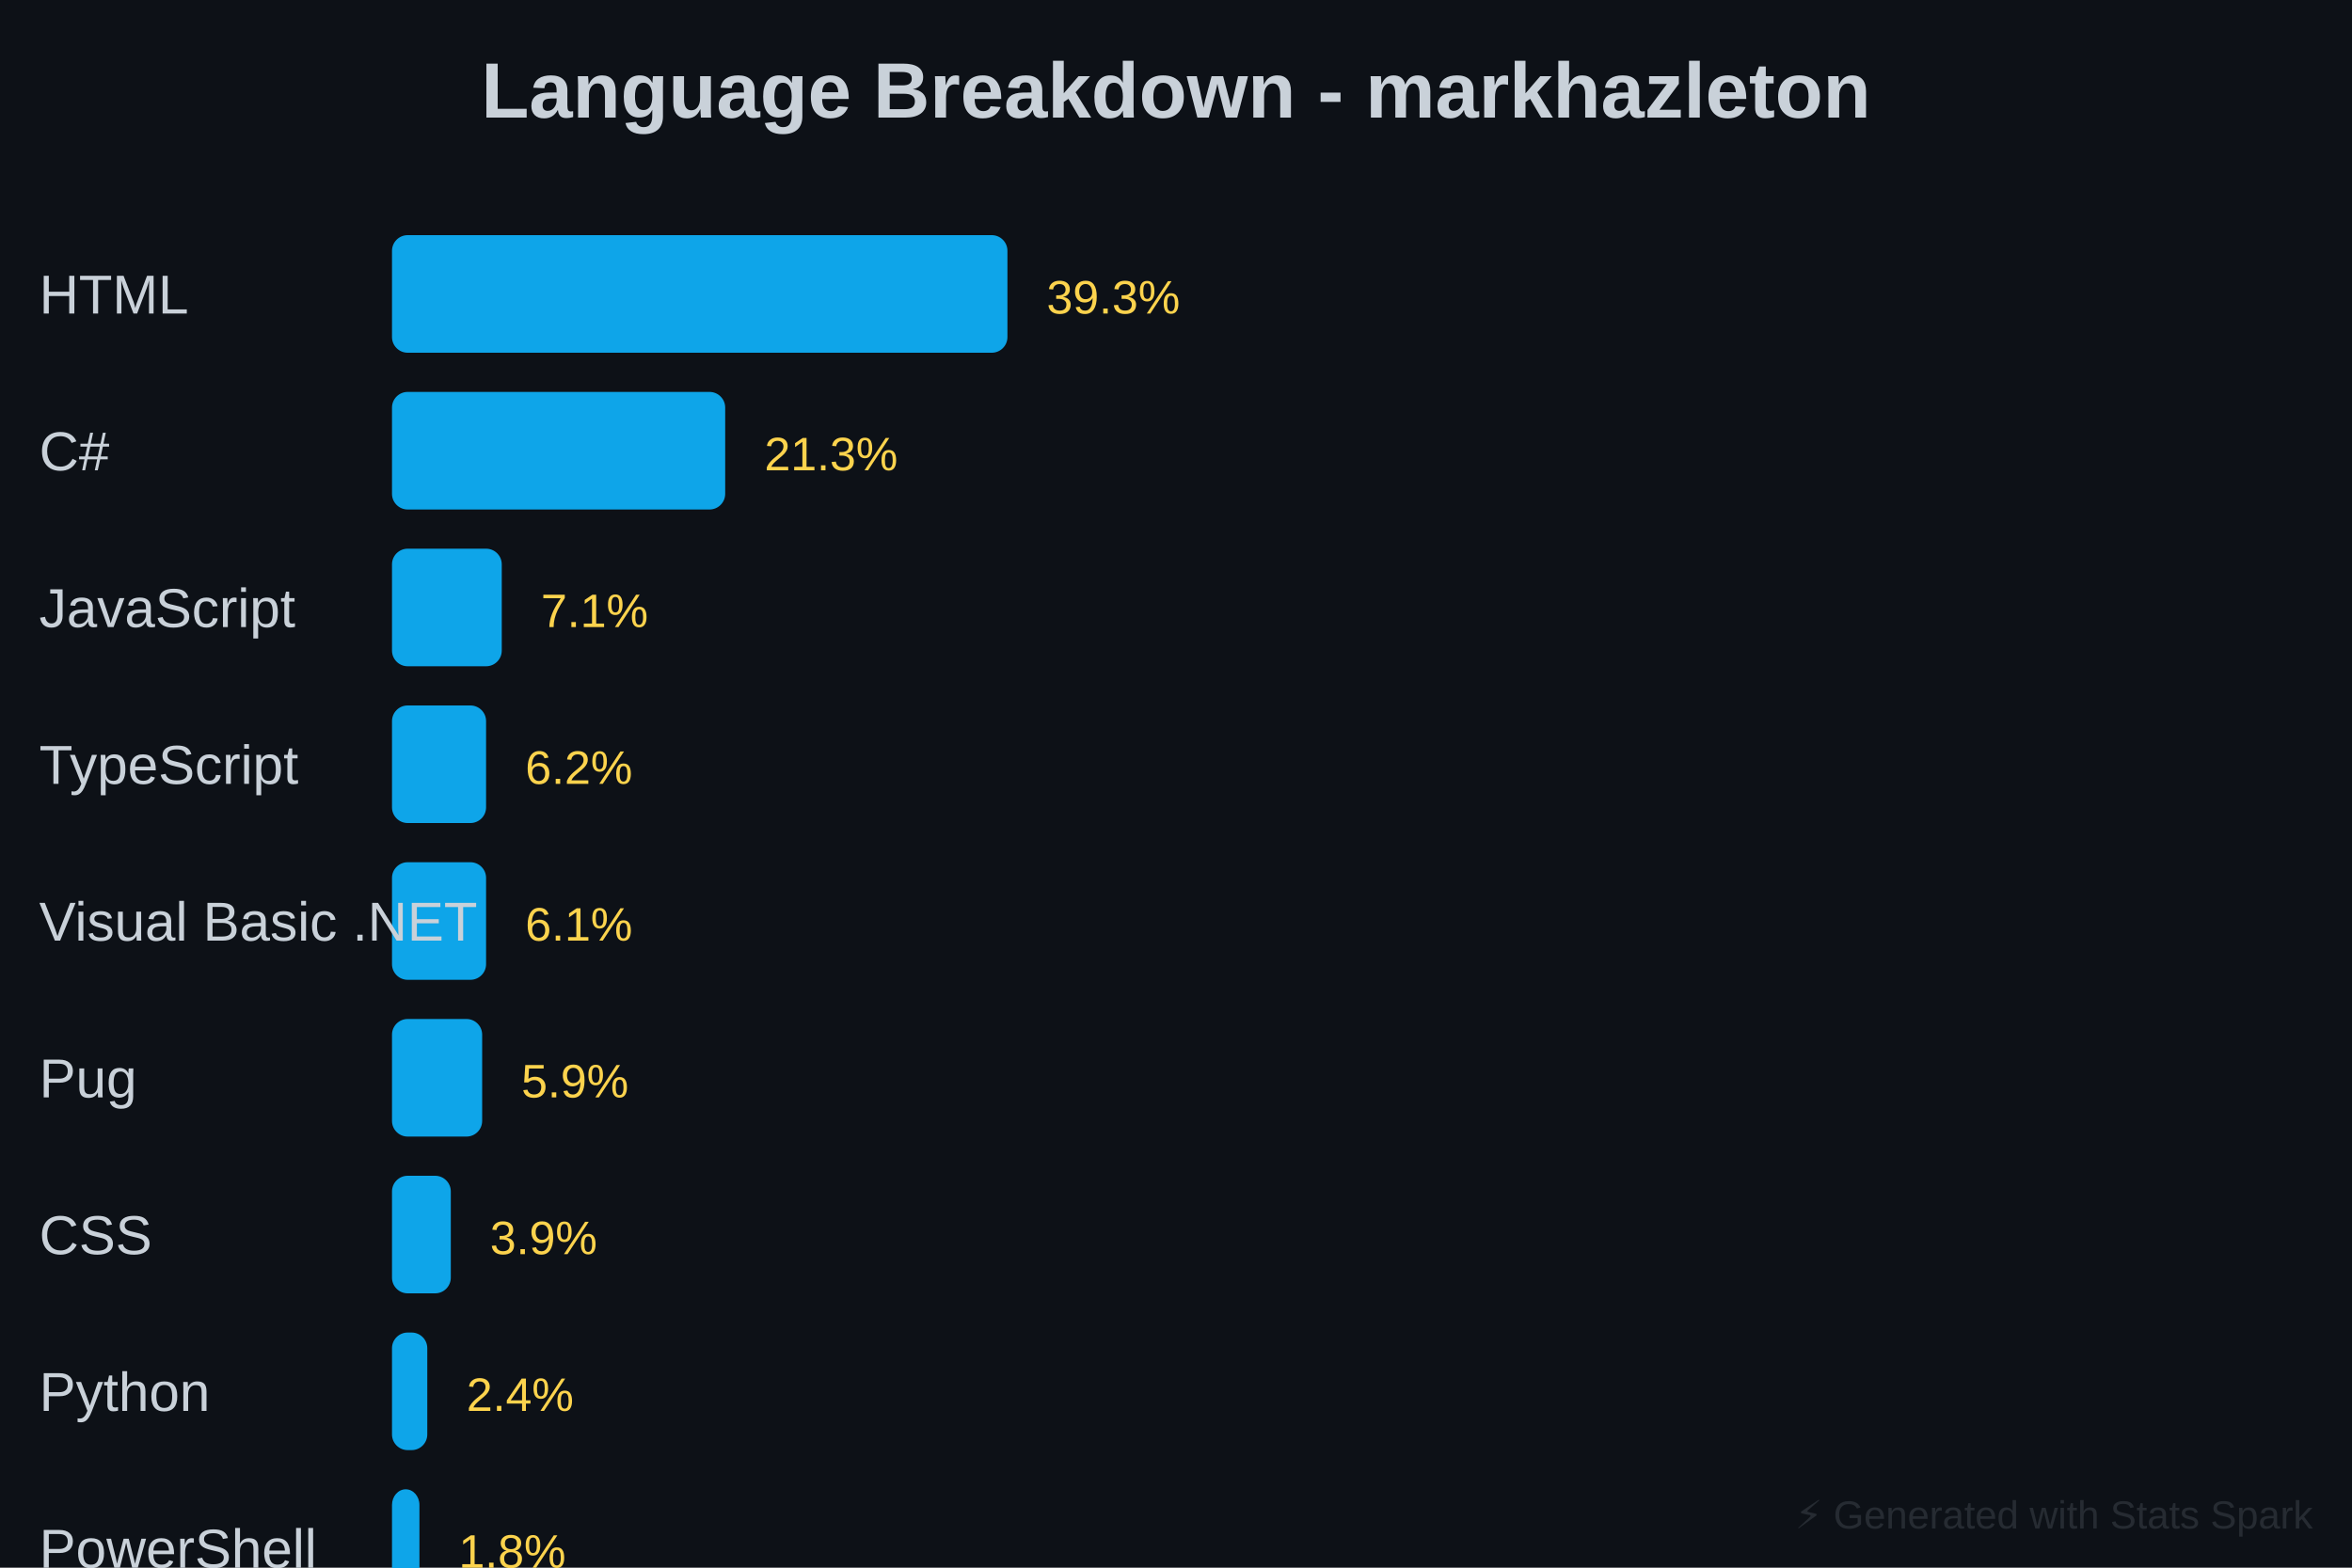
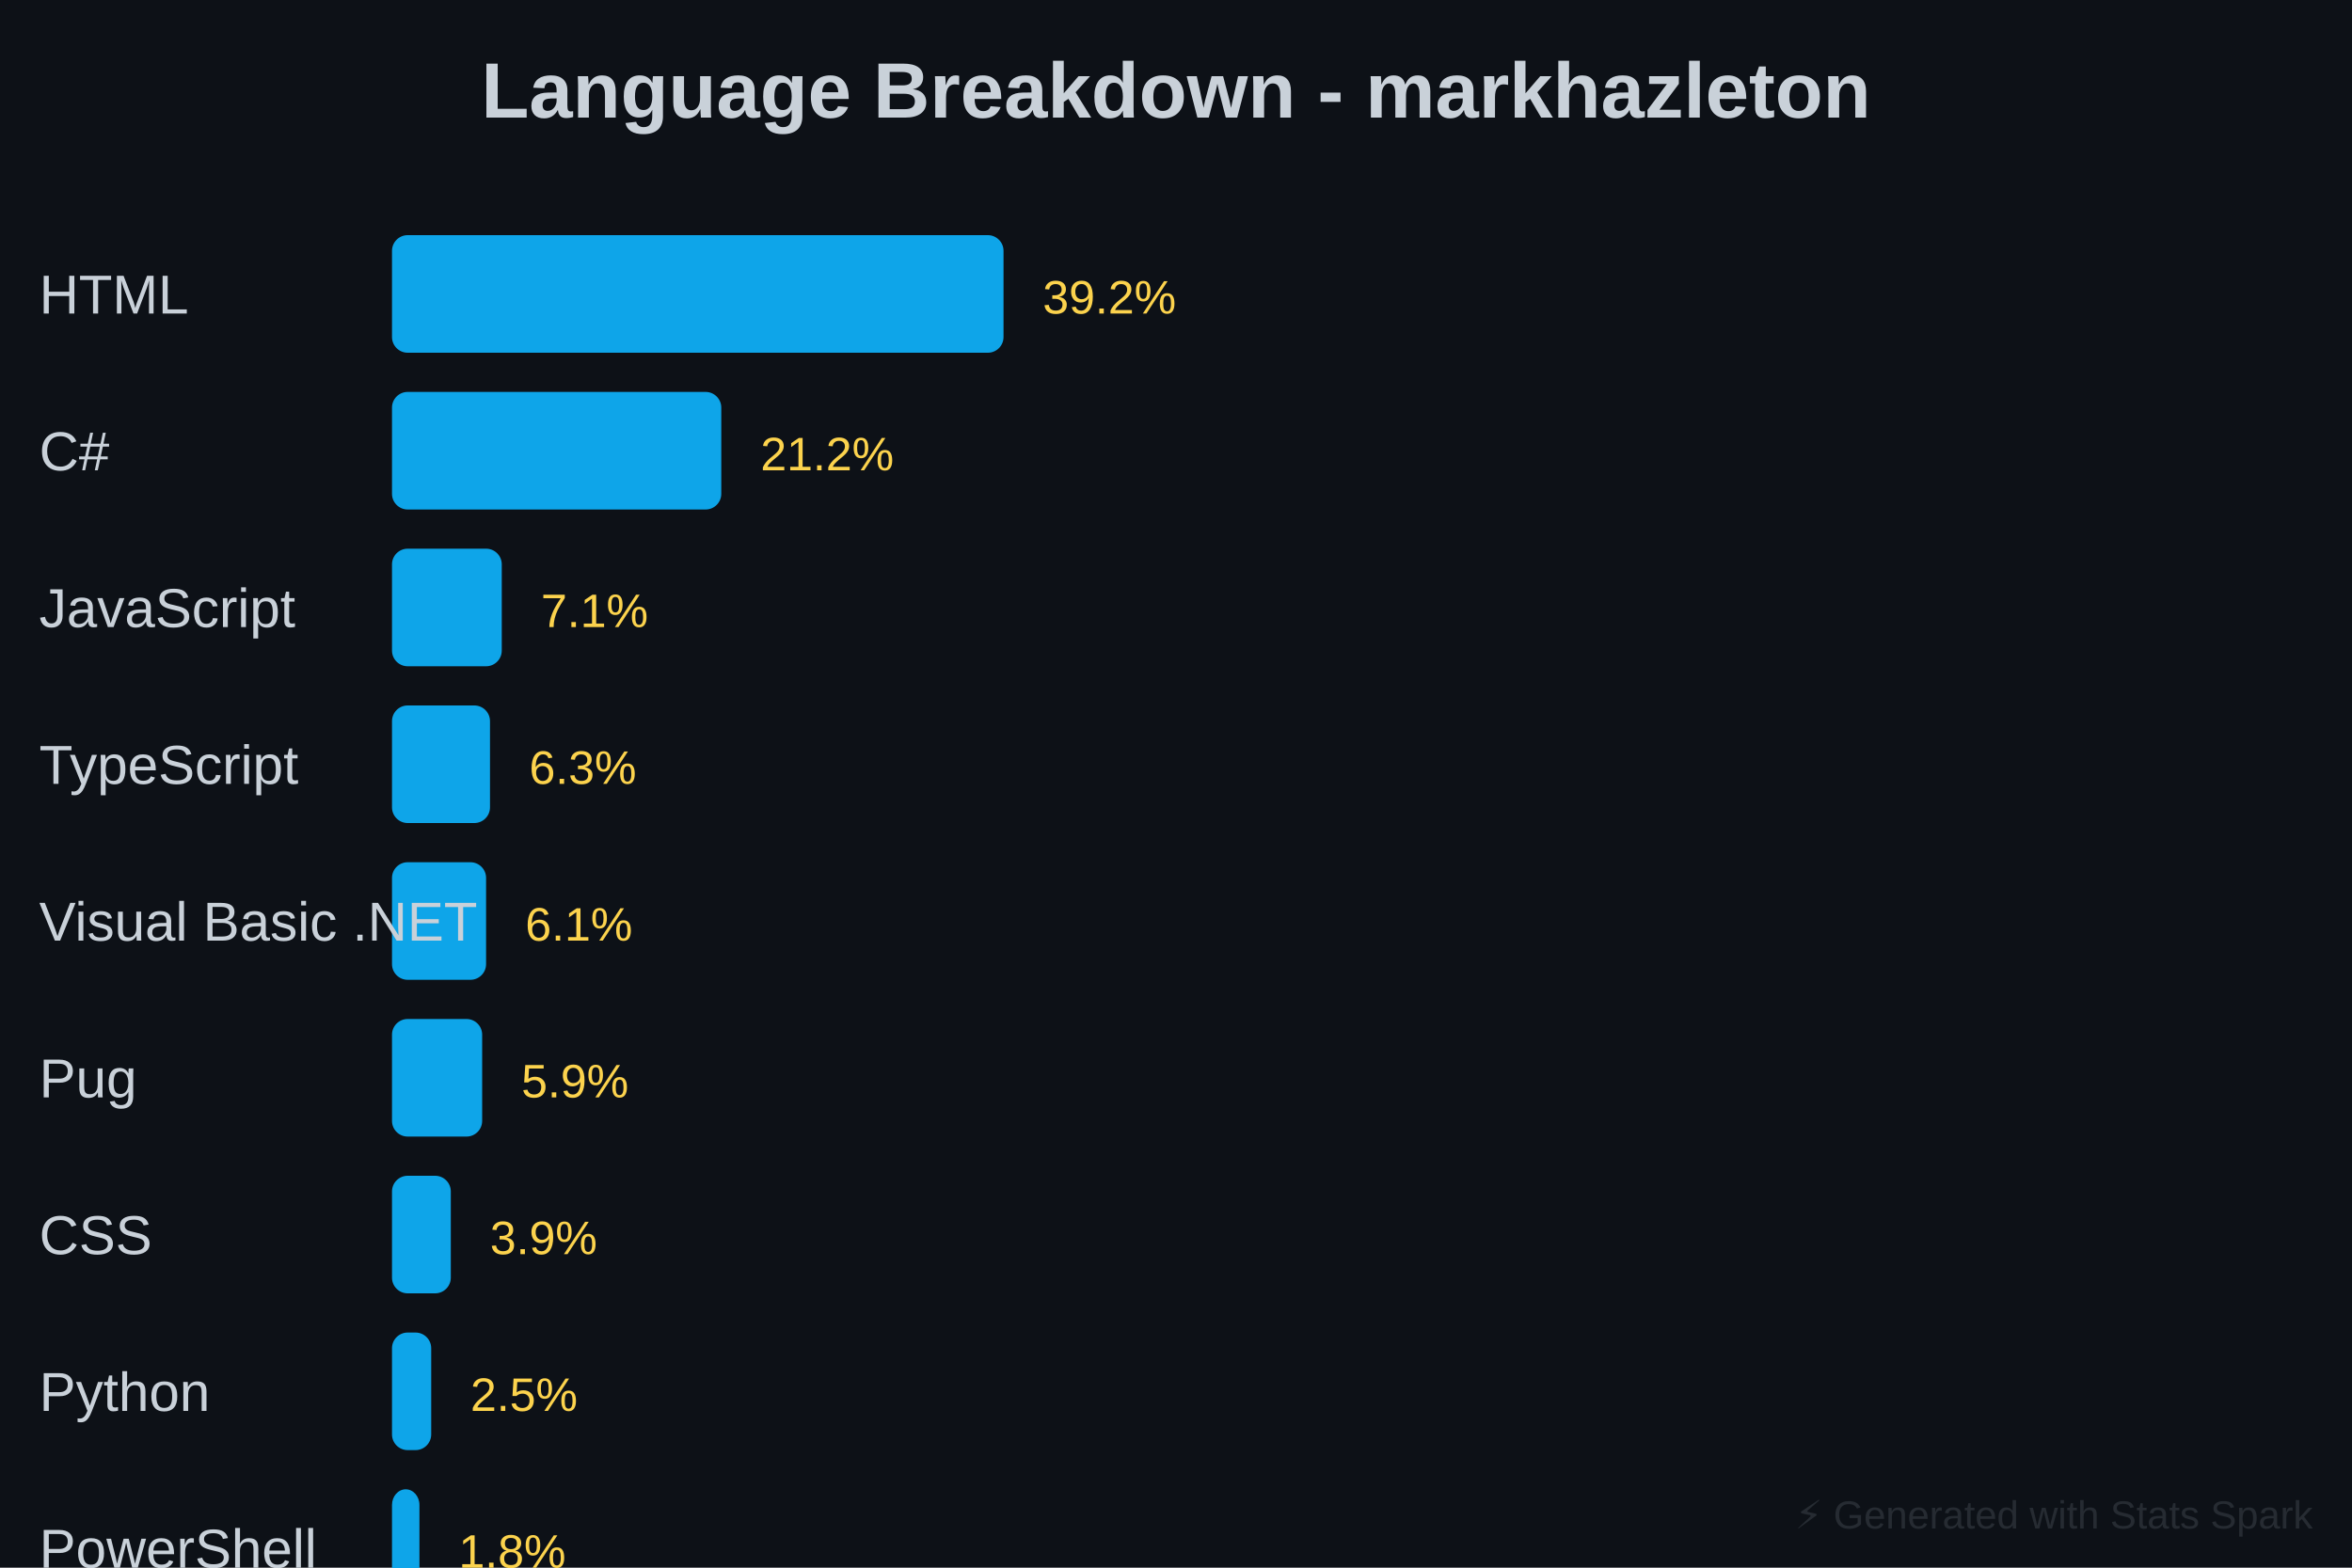
<svg xmlns="http://www.w3.org/2000/svg" baseProfile="full" height="400" version="1.1" width="600">
  <defs />
  <rect fill="#0D1117" height="400" width="600" x="0" y="0" />
  <text fill="#C9D1D9" font-family="Arial, sans-serif" font-size="20px" font-weight="bold" text-anchor="middle" x="300" y="30">Language Breakdown - markhazleton</text>
-   <rect fill="#0EA5E9" height="30" rx="4" width="157" x="100" y="60" />
+   <rect fill="#0EA5E9" height="30" rx="4" width="156" x="100" y="60" />
  <text fill="#C9D1D9" font-family="Arial, sans-serif" font-size="14px" x="10" y="80">HTML</text>
-   <text fill="#FCD34D" font-family="Arial, sans-serif" font-size="12px" x="267" y="80">39.3%</text>
-   <rect fill="#0EA5E9" height="30" rx="4" width="85" x="100" y="100" />
+   <text fill="#FCD34D" font-family="Arial, sans-serif" font-size="12px" x="266" y="80">39.2%</text>
+   <rect fill="#0EA5E9" height="30" rx="4" width="84" x="100" y="100" />
  <text fill="#C9D1D9" font-family="Arial, sans-serif" font-size="14px" x="10" y="120">C#</text>
-   <text fill="#FCD34D" font-family="Arial, sans-serif" font-size="12px" x="195" y="120">21.3%</text>
+   <text fill="#FCD34D" font-family="Arial, sans-serif" font-size="12px" x="194" y="120">21.2%</text>
  <rect fill="#0EA5E9" height="30" rx="4" width="28" x="100" y="140" />
  <text fill="#C9D1D9" font-family="Arial, sans-serif" font-size="14px" x="10" y="160">JavaScript</text>
  <text fill="#FCD34D" font-family="Arial, sans-serif" font-size="12px" x="138" y="160">7.1%</text>
-   <rect fill="#0EA5E9" height="30" rx="4" width="24" x="100" y="180" />
+   <rect fill="#0EA5E9" height="30" rx="4" width="25" x="100" y="180" />
  <text fill="#C9D1D9" font-family="Arial, sans-serif" font-size="14px" x="10" y="200">TypeScript</text>
-   <text fill="#FCD34D" font-family="Arial, sans-serif" font-size="12px" x="134" y="200">6.2%</text>
+   <text fill="#FCD34D" font-family="Arial, sans-serif" font-size="12px" x="135" y="200">6.3%</text>
  <rect fill="#0EA5E9" height="30" rx="4" width="24" x="100" y="220" />
  <text fill="#C9D1D9" font-family="Arial, sans-serif" font-size="14px" x="10" y="240">Visual Basic .NET</text>
  <text fill="#FCD34D" font-family="Arial, sans-serif" font-size="12px" x="134" y="240">6.1%</text>
  <rect fill="#0EA5E9" height="30" rx="4" width="23" x="100" y="260" />
  <text fill="#C9D1D9" font-family="Arial, sans-serif" font-size="14px" x="10" y="280">Pug</text>
  <text fill="#FCD34D" font-family="Arial, sans-serif" font-size="12px" x="133" y="280">5.9%</text>
  <rect fill="#0EA5E9" height="30" rx="4" width="15" x="100" y="300" />
  <text fill="#C9D1D9" font-family="Arial, sans-serif" font-size="14px" x="10" y="320">CSS</text>
  <text fill="#FCD34D" font-family="Arial, sans-serif" font-size="12px" x="125" y="320">3.9%</text>
-   <rect fill="#0EA5E9" height="30" rx="4" width="9" x="100" y="340" />
+   <rect fill="#0EA5E9" height="30" rx="4" width="10" x="100" y="340" />
  <text fill="#C9D1D9" font-family="Arial, sans-serif" font-size="14px" x="10" y="360">Python</text>
-   <text fill="#FCD34D" font-family="Arial, sans-serif" font-size="12px" x="119" y="360">2.4%</text>
+   <text fill="#FCD34D" font-family="Arial, sans-serif" font-size="12px" x="120" y="360">2.5%</text>
  <rect fill="#0EA5E9" height="30" rx="4" width="7" x="100" y="380" />
  <text fill="#C9D1D9" font-family="Arial, sans-serif" font-size="14px" x="10" y="400">PowerShell</text>
  <text fill="#FCD34D" font-family="Arial, sans-serif" font-size="12px" x="117" y="400">1.8%</text>
  <rect fill="#0EA5E9" height="30" rx="4" width="23" x="100" y="420" />
  <text fill="#C9D1D9" font-family="Arial, sans-serif" font-size="14px" x="10" y="440">Other</text>
  <text fill="#FCD34D" font-family="Arial, sans-serif" font-size="12px" x="133" y="440">5.9%</text>
  <text fill="#30363D" font-family="Arial, sans-serif" font-size="10px" opacity="0.7" text-anchor="end" x="590" y="390">⚡ Generated with Stats Spark</text>
</svg>
